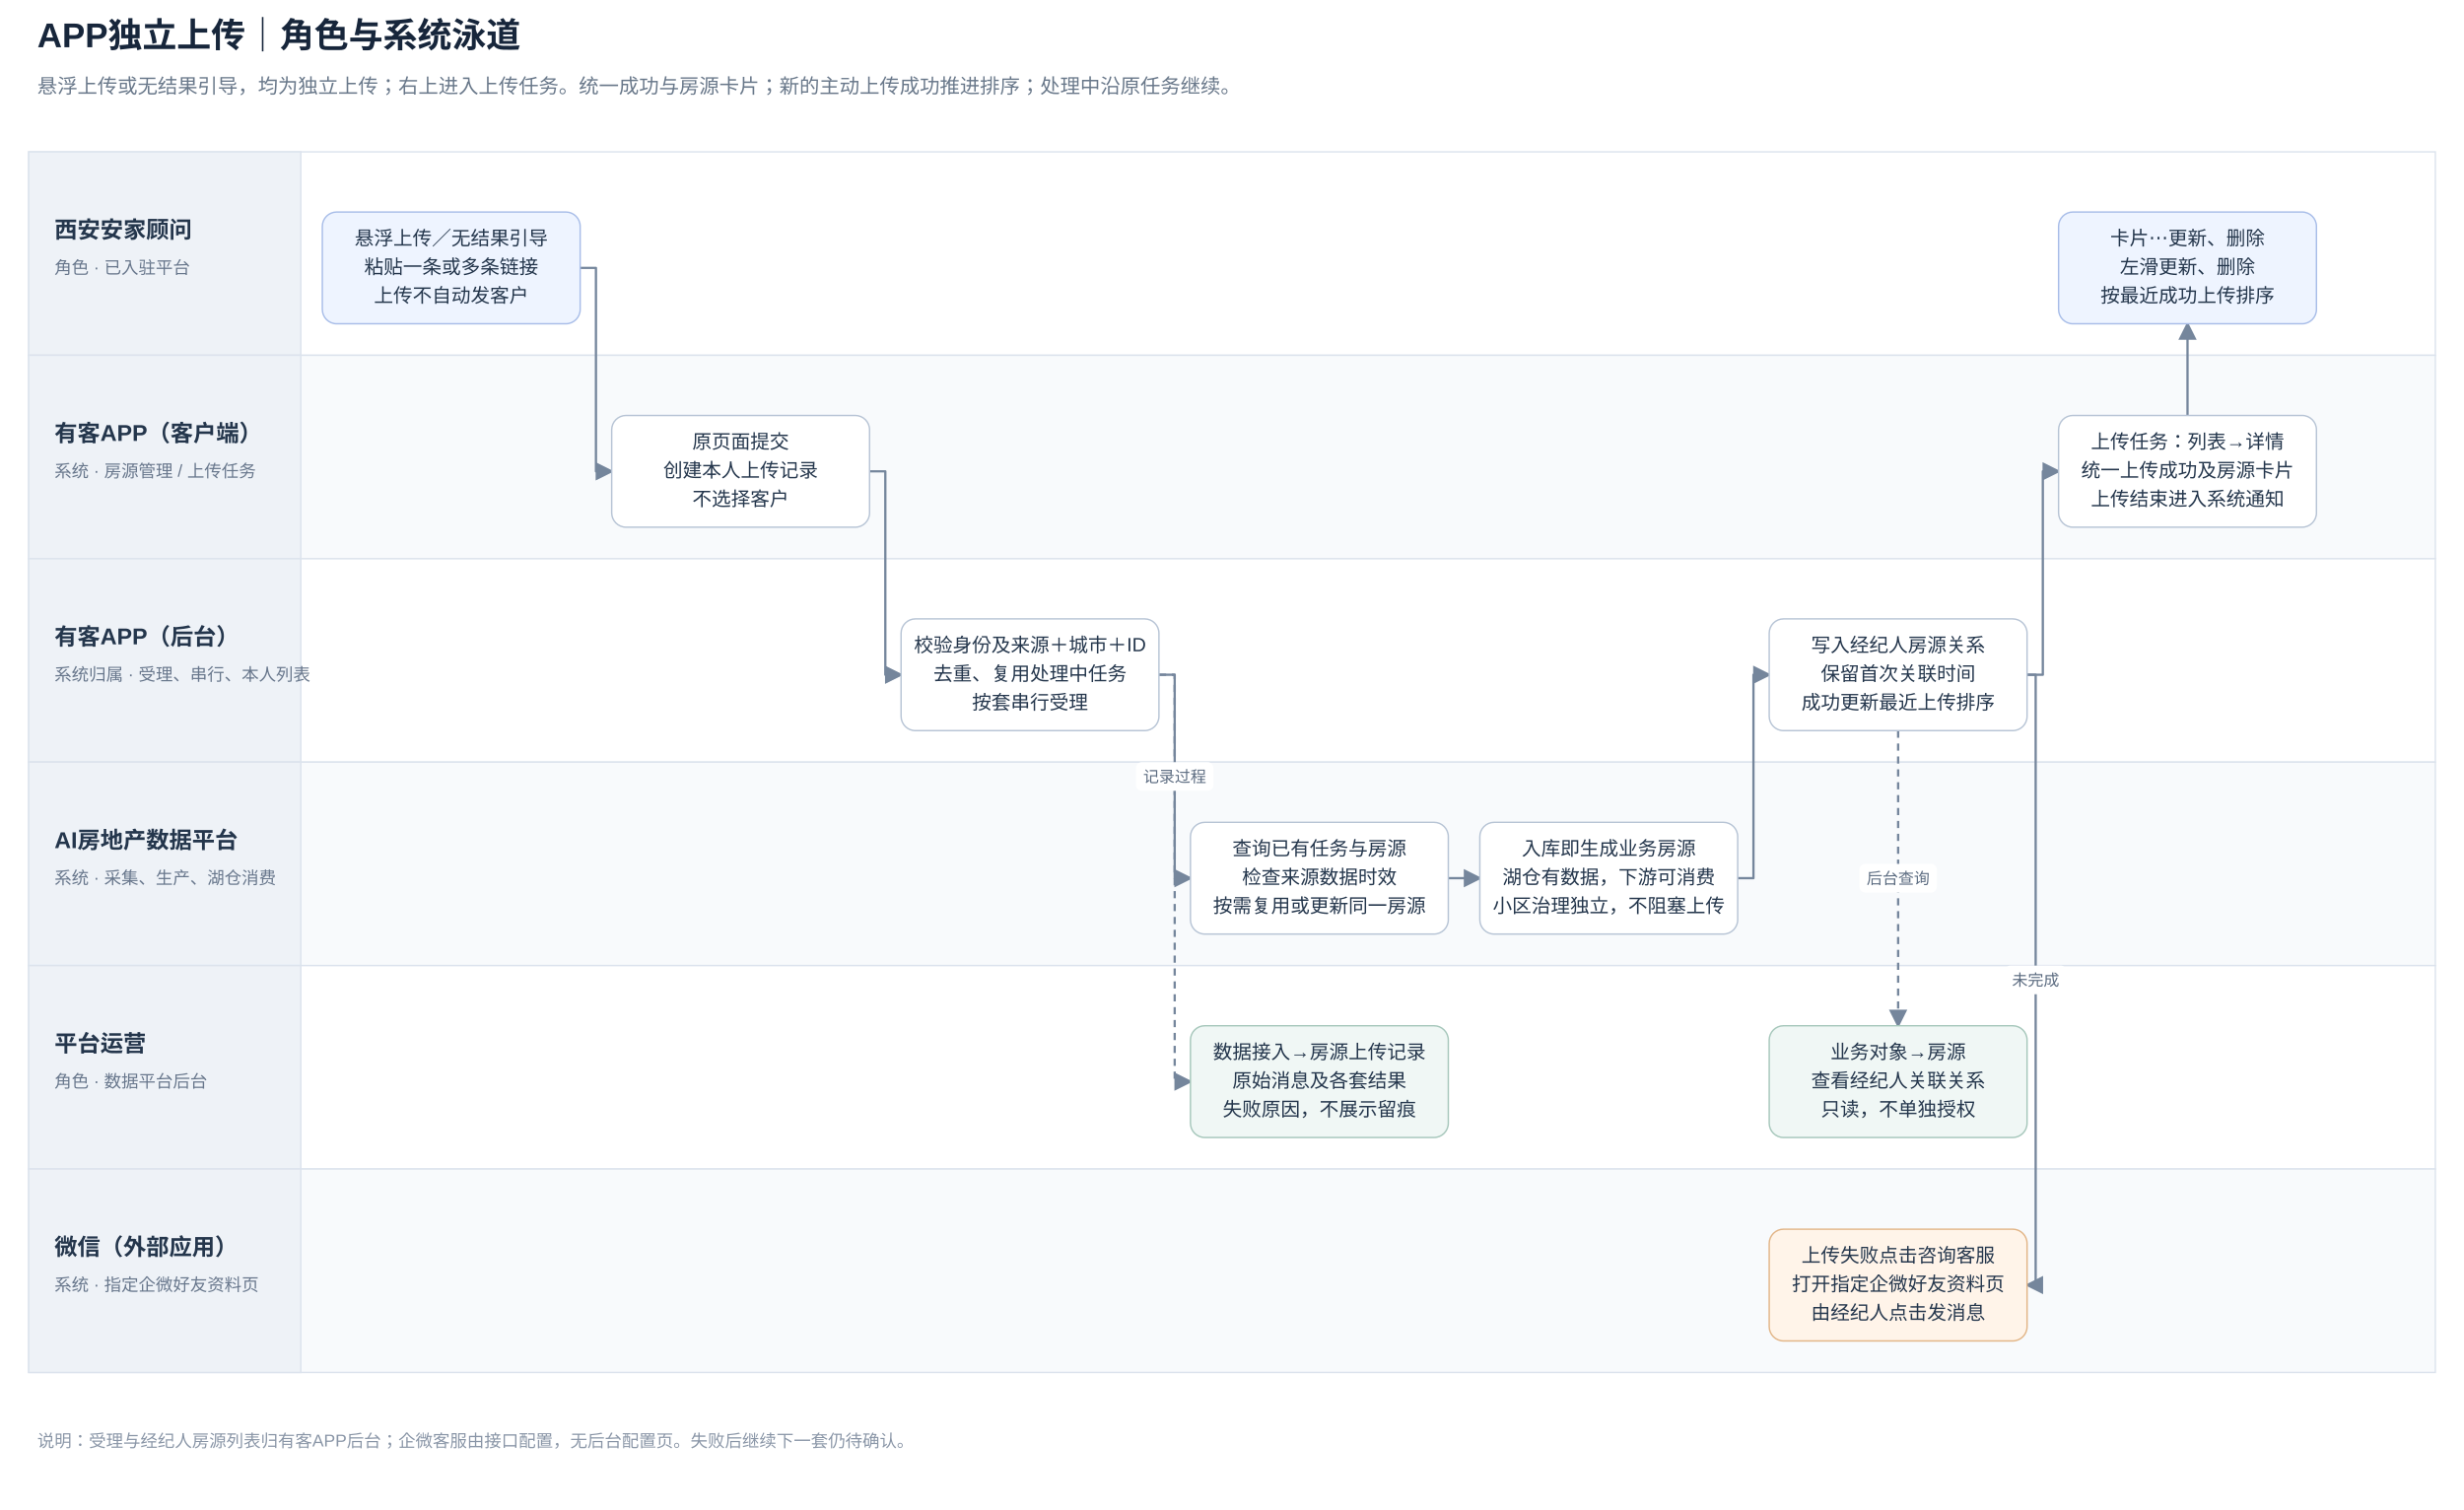
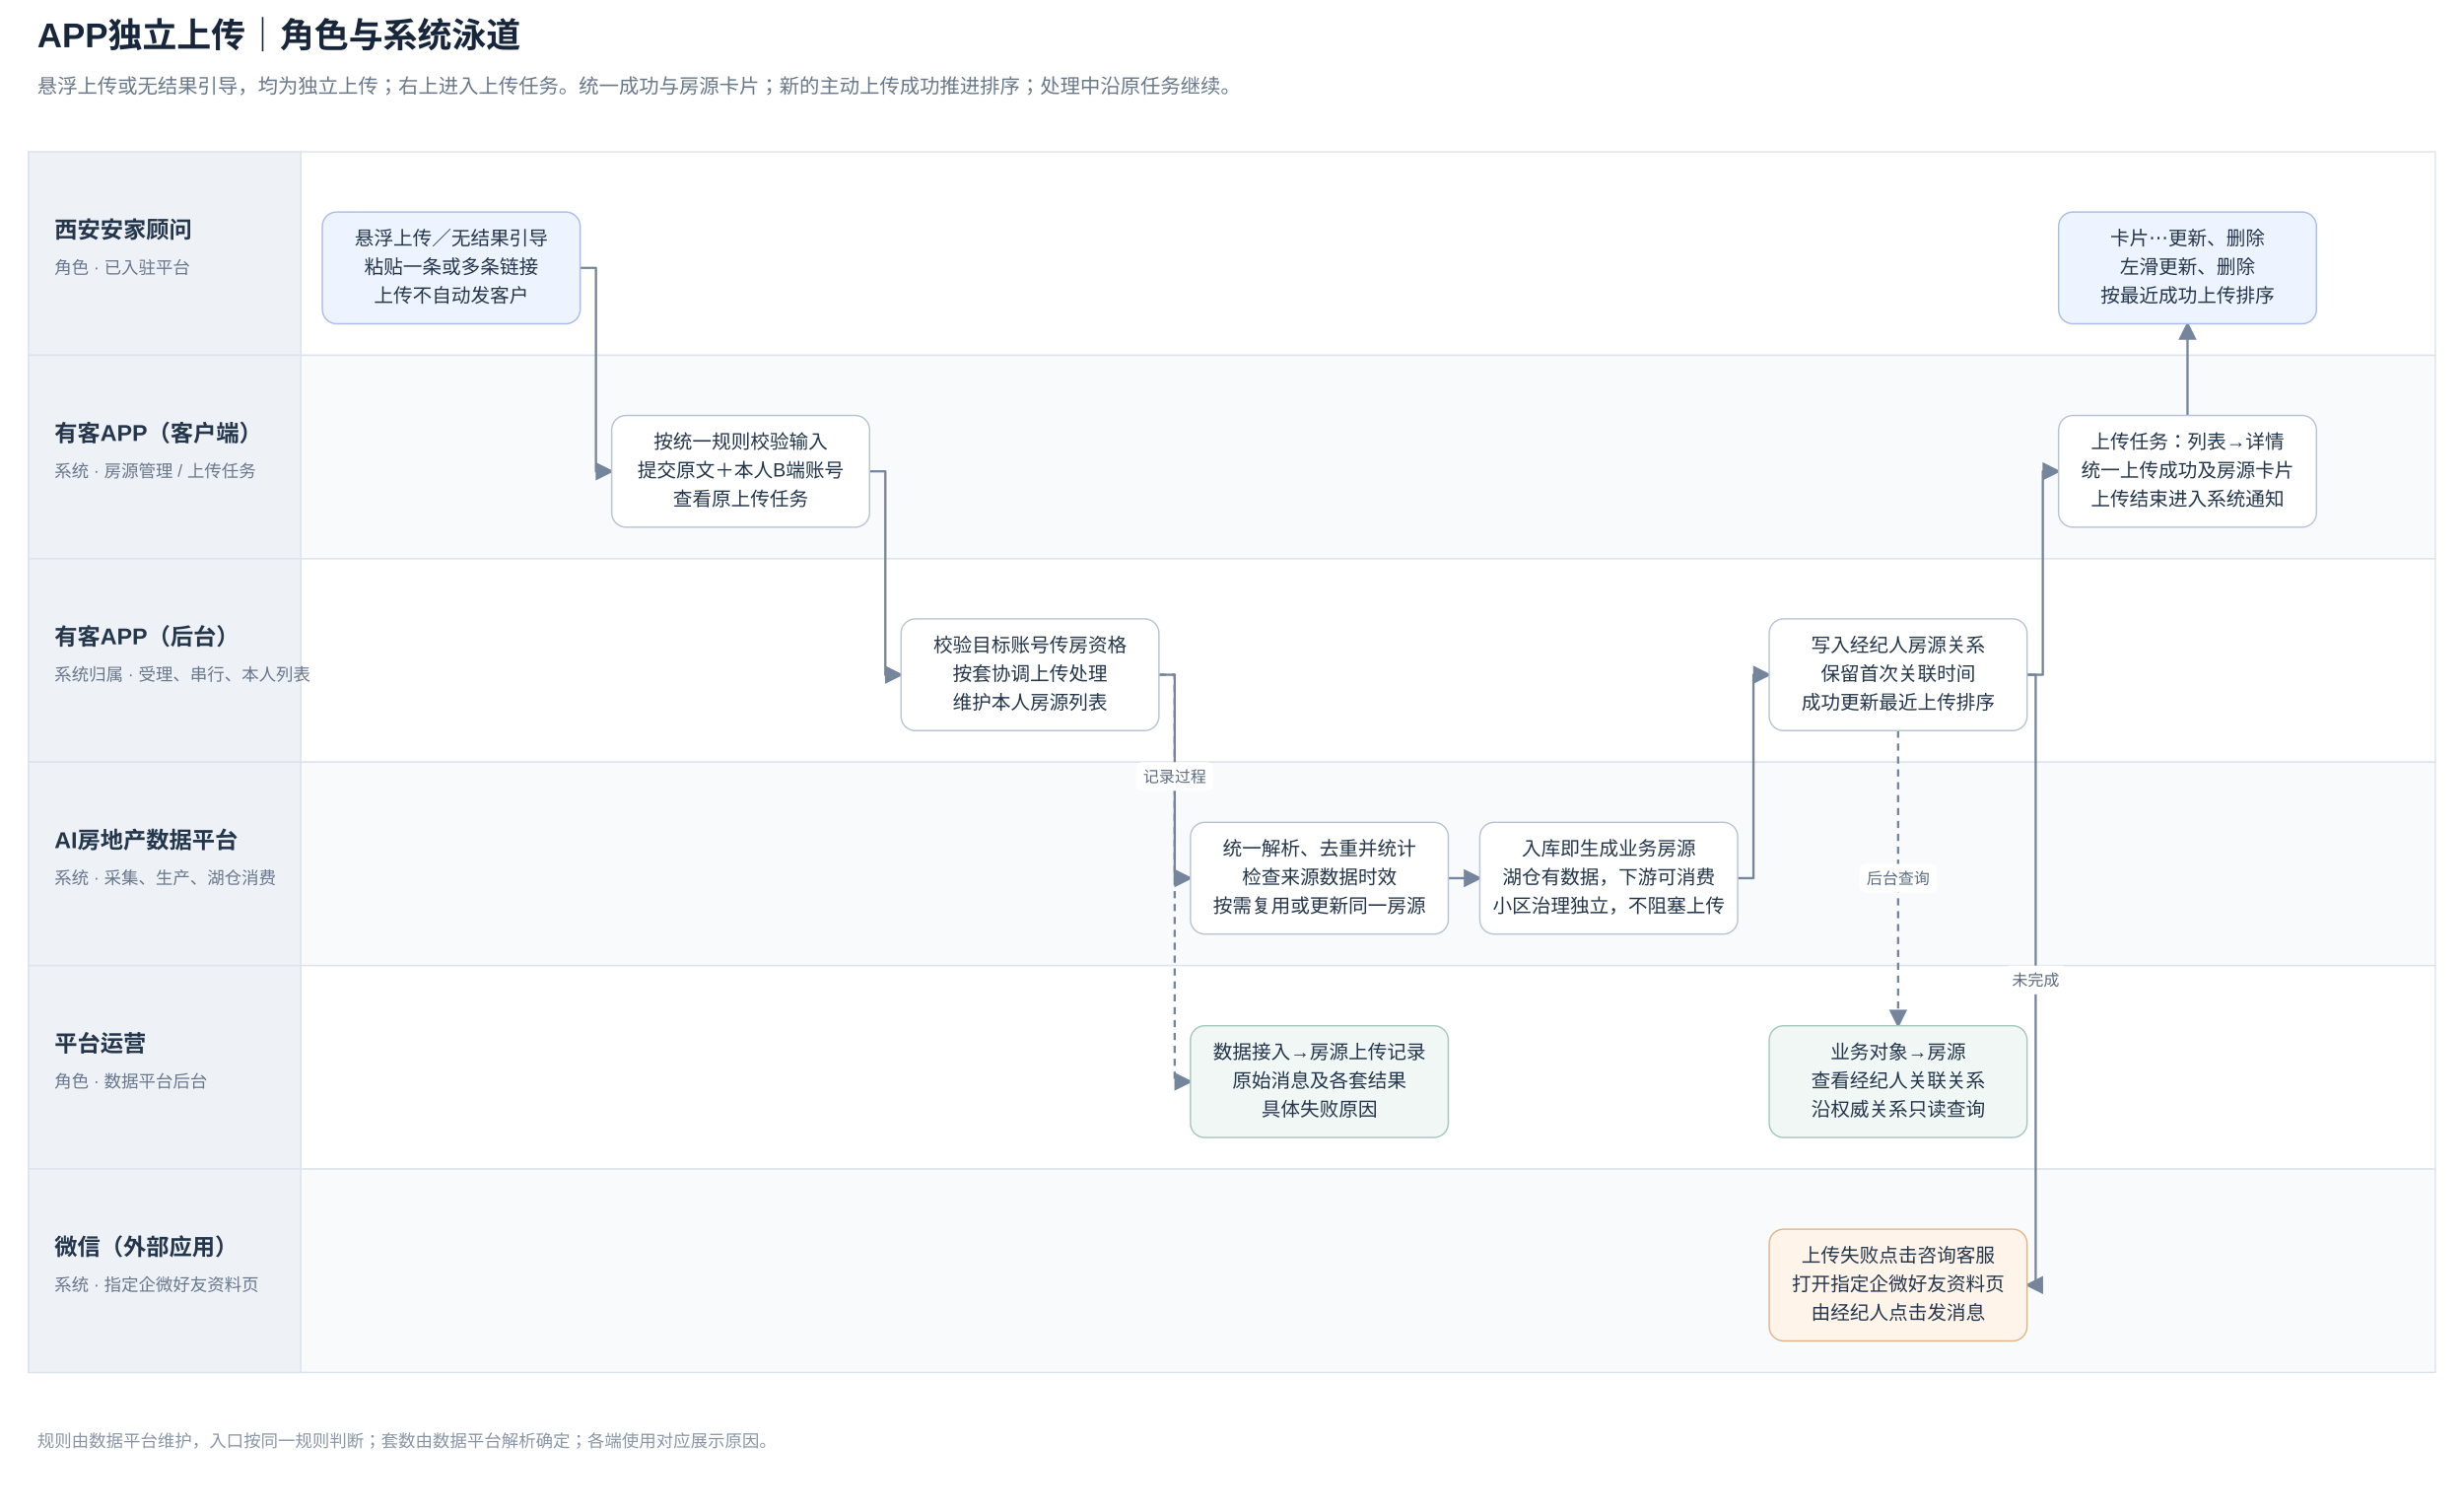
<svg xmlns="http://www.w3.org/2000/svg" style="font-family:PingFang SC,Microsoft YaHei,Arial,sans-serif" width="1720" height="1054" viewBox="0 0 1720 1054">
  <defs>
    <marker id="arrow-app-upload" markerWidth="8" markerHeight="8" refX="7" refY="4" orient="auto">
      <path d="M0,0 L8,4 L0,8 Z" fill="#75869c" />
    </marker>
  </defs>
  <rect width="100%" height="100%" fill="#fff" />
  <text x="26" y="33" font-size="24" font-weight="650" fill="#17263b">APP独立上传｜角色与系统泳道</text>
  <text x="26" y="65" font-size="14" fill="#69788a">悬浮上传或无结果引导，均为独立上传；右上进入上传任务。统一成功与房源卡片；新的主动上传成功推进排序；处理中沿原任务继续。</text>
  <rect x="20" y="106" width="1680" height="142" fill="#ffffff" stroke="#dce3ed" />
  <rect x="20" y="106" width="190" height="142" fill="#eef2f7" stroke="#dce3ed" />
  <text x="38" y="166" font-size="16" font-weight="650" fill="#24364c">西安安家顾问</text>
  <text x="38" y="191" font-size="12" font-weight="400" fill="#68778c">角色 · 已入驻平台</text>
  <rect x="20" y="248" width="1680" height="142" fill="#f8fafc" stroke="#dce3ed" />
  <rect x="20" y="248" width="190" height="142" fill="#eef2f7" stroke="#dce3ed" />
  <text x="38" y="308" font-size="16" font-weight="650" fill="#24364c">有客APP（客户端）</text>
  <text x="38" y="333" font-size="12" font-weight="400" fill="#68778c">系统 · 房源管理 / 上传任务</text>
  <rect x="20" y="390" width="1680" height="142" fill="#ffffff" stroke="#dce3ed" />
  <rect x="20" y="390" width="190" height="142" fill="#eef2f7" stroke="#dce3ed" />
  <text x="38" y="450" font-size="16" font-weight="650" fill="#24364c">有客APP（后台）</text>
  <text x="38" y="475" font-size="12" font-weight="400" fill="#68778c">系统归属 · 受理、串行、本人列表</text>
  <rect x="20" y="532" width="1680" height="142" fill="#f8fafc" stroke="#dce3ed" />
  <rect x="20" y="532" width="190" height="142" fill="#eef2f7" stroke="#dce3ed" />
  <text x="38" y="592" font-size="16" font-weight="650" fill="#24364c">AI房地产数据平台</text>
  <text x="38" y="617" font-size="12" font-weight="400" fill="#68778c">系统 · 采集、生产、湖仓消费</text>
  <rect x="20" y="674" width="1680" height="142" fill="#ffffff" stroke="#dce3ed" />
  <rect x="20" y="674" width="190" height="142" fill="#eef2f7" stroke="#dce3ed" />
  <text x="38" y="734" font-size="16" font-weight="650" fill="#24364c">平台运营</text>
  <text x="38" y="759" font-size="12" font-weight="400" fill="#68778c">角色 · 数据平台后台</text>
  <rect x="20" y="816" width="1680" height="142" fill="#f8fafc" stroke="#dce3ed" />
  <rect x="20" y="816" width="190" height="142" fill="#eef2f7" stroke="#dce3ed" />
  <text x="38" y="876" font-size="16" font-weight="650" fill="#24364c">微信（外部应用）</text>
  <text x="38" y="901" font-size="12" font-weight="400" fill="#68778c">系统 · 指定企微好友资料页</text>
  <polyline points="405,187 416,187 416,329 427,329" fill="none" stroke="#75869c" stroke-width="1.6" stroke-linejoin="round" marker-end="url(#arrow-app-upload)" />
  <polyline points="607,329 618,329 618,471 629,471" fill="none" stroke="#75869c" stroke-width="1.6" stroke-linejoin="round" marker-end="url(#arrow-app-upload)" />
  <polyline points="809,471 820,471 820,613 831,613" fill="none" stroke="#75869c" stroke-width="1.6" stroke-linejoin="round" marker-end="url(#arrow-app-upload)" />
  <polyline points="1011,613 1022,613 1022,613 1033,613" fill="none" stroke="#75869c" stroke-width="1.6" stroke-linejoin="round" marker-end="url(#arrow-app-upload)" />
  <polyline points="1213,613 1224,613 1224,471 1235,471" fill="none" stroke="#75869c" stroke-width="1.6" stroke-linejoin="round" marker-end="url(#arrow-app-upload)" />
  <polyline points="1415,471 1426,471 1426,329 1437,329" fill="none" stroke="#75869c" stroke-width="1.6" stroke-linejoin="round" marker-end="url(#arrow-app-upload)" />
  <polyline points="1527,290 1527,226" fill="none" stroke="#75869c" stroke-width="1.6" stroke-linejoin="round" marker-end="url(#arrow-app-upload)" />
  <polyline points="809,471 820,471 820,755 831,755" fill="none" stroke="#75869c" stroke-width="1.6" stroke-linejoin="round" stroke-dasharray="5 4" marker-end="url(#arrow-app-upload)" />
  <rect x="793" y="532" width="54" height="20" rx="4" fill="#fff" />
  <text x="820" y="546" text-anchor="middle" font-size="11" fill="#5b6b80">记录过程</text>
  <polyline points="1325,510 1325,716" fill="none" stroke="#75869c" stroke-width="1.6" stroke-linejoin="round" stroke-dasharray="5 4" marker-end="url(#arrow-app-upload)" />
  <rect x="1298" y="603" width="54" height="20" rx="4" fill="#fff" />
  <text x="1325" y="617" text-anchor="middle" font-size="11" fill="#5b6b80">后台查询</text>
  <polyline points="1415,471 1421,471 1421,897 1415,897" fill="none" stroke="#75869c" stroke-width="1.6" stroke-linejoin="round" marker-end="url(#arrow-app-upload)" />
  <rect x="1399.5" y="674" width="43" height="20" rx="4" fill="#fff" />
  <text x="1421" y="688" text-anchor="middle" font-size="11" fill="#5b6b80">未完成</text>
  <rect x="225" y="148" width="180" height="78" rx="10" fill="#eef4ff" stroke="#a8bde8" />
  <text x="315" y="171" text-anchor="middle" font-size="13.5" fill="#24364c">悬浮上传／无结果引导</text>
  <text x="315" y="191" text-anchor="middle" font-size="13.5" fill="#24364c">粘贴一条或多条链接</text>
  <text x="315" y="211" text-anchor="middle" font-size="13.5" fill="#24364c">上传不自动发客户</text>
  <rect x="427" y="290" width="180" height="78" rx="10" fill="#fff" stroke="#b7c4d5" />
-   <text x="517" y="313" text-anchor="middle" font-size="13.5" fill="#24364c">原页面提交</text>
-   <text x="517" y="333" text-anchor="middle" font-size="13.5" fill="#24364c">创建本人上传记录</text>
-   <text x="517" y="353" text-anchor="middle" font-size="13.5" fill="#24364c">不选择客户</text>
+   <text x="517" y="313" text-anchor="middle" font-size="13.5" fill="#24364c">按统一规则校验输入</text>
+   <text x="517" y="333" text-anchor="middle" font-size="13.5" fill="#24364c">提交原文＋本人B端账号</text>
+   <text x="517" y="353" text-anchor="middle" font-size="13.5" fill="#24364c">查看原上传任务</text>
  <rect x="629" y="432" width="180" height="78" rx="10" fill="#fff" stroke="#b7c4d5" />
-   <text x="719" y="455" text-anchor="middle" font-size="13.5" fill="#24364c">校验身份及来源＋城市＋ID</text>
-   <text x="719" y="475" text-anchor="middle" font-size="13.5" fill="#24364c">去重、复用处理中任务</text>
-   <text x="719" y="495" text-anchor="middle" font-size="13.5" fill="#24364c">按套串行受理</text>
+   <text x="719" y="455" text-anchor="middle" font-size="13.5" fill="#24364c">校验目标账号传房资格</text>
+   <text x="719" y="475" text-anchor="middle" font-size="13.5" fill="#24364c">按套协调上传处理</text>
+   <text x="719" y="495" text-anchor="middle" font-size="13.5" fill="#24364c">维护本人房源列表</text>
  <rect x="831" y="574" width="180" height="78" rx="10" fill="#fff" stroke="#b7c4d5" />
-   <text x="921" y="597" text-anchor="middle" font-size="13.5" fill="#24364c">查询已有任务与房源</text>
+   <text x="921" y="597" text-anchor="middle" font-size="13.5" fill="#24364c">统一解析、去重并统计</text>
  <text x="921" y="617" text-anchor="middle" font-size="13.5" fill="#24364c">检查来源数据时效</text>
  <text x="921" y="637" text-anchor="middle" font-size="13.5" fill="#24364c">按需复用或更新同一房源</text>
  <rect x="1033" y="574" width="180" height="78" rx="10" fill="#fff" stroke="#b7c4d5" />
  <text x="1123" y="597" text-anchor="middle" font-size="13.5" fill="#24364c">入库即生成业务房源</text>
  <text x="1123" y="617" text-anchor="middle" font-size="13.5" fill="#24364c">湖仓有数据，下游可消费</text>
  <text x="1123" y="637" text-anchor="middle" font-size="13.5" fill="#24364c">小区治理独立，不阻塞上传</text>
  <rect x="1235" y="432" width="180" height="78" rx="10" fill="#fff" stroke="#b7c4d5" />
  <text x="1325" y="455" text-anchor="middle" font-size="13.5" fill="#24364c">写入经纪人房源关系</text>
  <text x="1325" y="475" text-anchor="middle" font-size="13.5" fill="#24364c">保留首次关联时间</text>
  <text x="1325" y="495" text-anchor="middle" font-size="13.5" fill="#24364c">成功更新最近上传排序</text>
  <rect x="1437" y="290" width="180" height="78" rx="10" fill="#fff" stroke="#b7c4d5" />
  <text x="1527" y="313" text-anchor="middle" font-size="13.5" fill="#24364c">上传任务：列表→详情</text>
  <text x="1527" y="333" text-anchor="middle" font-size="13.5" fill="#24364c">统一上传成功及房源卡片</text>
  <text x="1527" y="353" text-anchor="middle" font-size="13.5" fill="#24364c">上传结束进入系统通知</text>
  <rect x="1437" y="148" width="180" height="78" rx="10" fill="#eef4ff" stroke="#a8bde8" />
  <text x="1527" y="171" text-anchor="middle" font-size="13.5" fill="#24364c">卡片⋯更新、删除</text>
  <text x="1527" y="191" text-anchor="middle" font-size="13.5" fill="#24364c">左滑更新、删除</text>
  <text x="1527" y="211" text-anchor="middle" font-size="13.5" fill="#24364c">按最近成功上传排序</text>
  <rect x="831" y="716" width="180" height="78" rx="10" fill="#f0f7f5" stroke="#a6c7bb" />
  <text x="921" y="739" text-anchor="middle" font-size="13.5" fill="#24364c">数据接入→房源上传记录</text>
  <text x="921" y="759" text-anchor="middle" font-size="13.5" fill="#24364c">原始消息及各套结果</text>
-   <text x="921" y="779" text-anchor="middle" font-size="13.5" fill="#24364c">失败原因，不展示留痕</text>
+   <text x="921" y="779" text-anchor="middle" font-size="13.5" fill="#24364c">具体失败原因</text>
  <rect x="1235" y="716" width="180" height="78" rx="10" fill="#f0f7f5" stroke="#a6c7bb" />
  <text x="1325" y="739" text-anchor="middle" font-size="13.5" fill="#24364c">业务对象→房源</text>
  <text x="1325" y="759" text-anchor="middle" font-size="13.5" fill="#24364c">查看经纪人关联关系</text>
-   <text x="1325" y="779" text-anchor="middle" font-size="13.5" fill="#24364c">只读，不单独授权</text>
+   <text x="1325" y="779" text-anchor="middle" font-size="13.5" fill="#24364c">沿权威关系只读查询</text>
  <rect x="1235" y="858" width="180" height="78" rx="10" fill="#fff4e9" stroke="#e2b587" />
  <text x="1325" y="881" text-anchor="middle" font-size="13.5" fill="#24364c">上传失败点击咨询客服</text>
  <text x="1325" y="901" text-anchor="middle" font-size="13.5" fill="#24364c">打开指定企微好友资料页</text>
  <text x="1325" y="921" text-anchor="middle" font-size="13.5" fill="#24364c">由经纪人点击发消息</text>
-   <text x="26" y="1010" font-size="12" fill="#8a96a7">说明：受理与经纪人房源列表归有客APP后台；企微客服由接口配置，无后台配置页。失败后继续下一套仍待确认。</text>
+   <text x="26" y="1010" font-size="12" fill="#8a96a7">规则由数据平台维护，入口按同一规则判断；套数由数据平台解析确定；各端使用对应展示原因。</text>
</svg>
